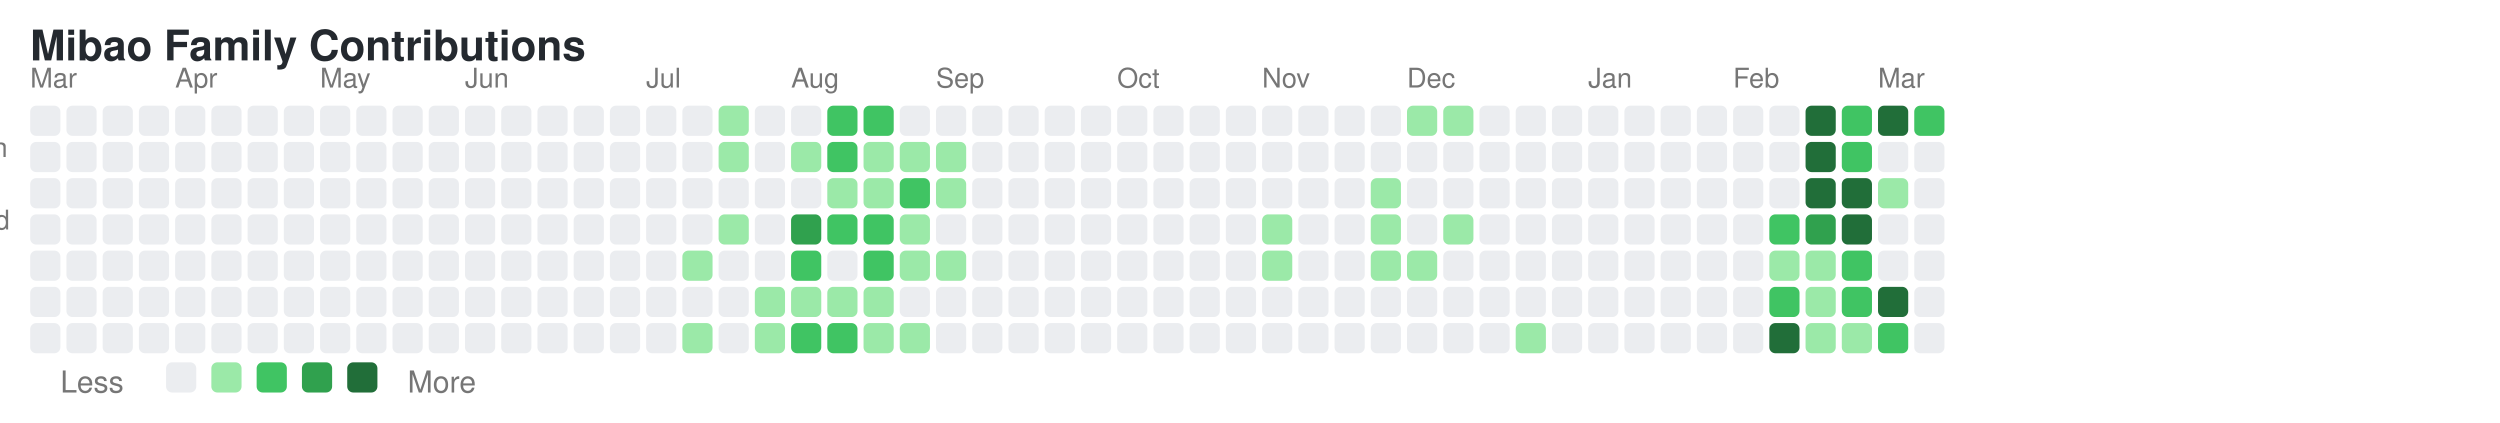
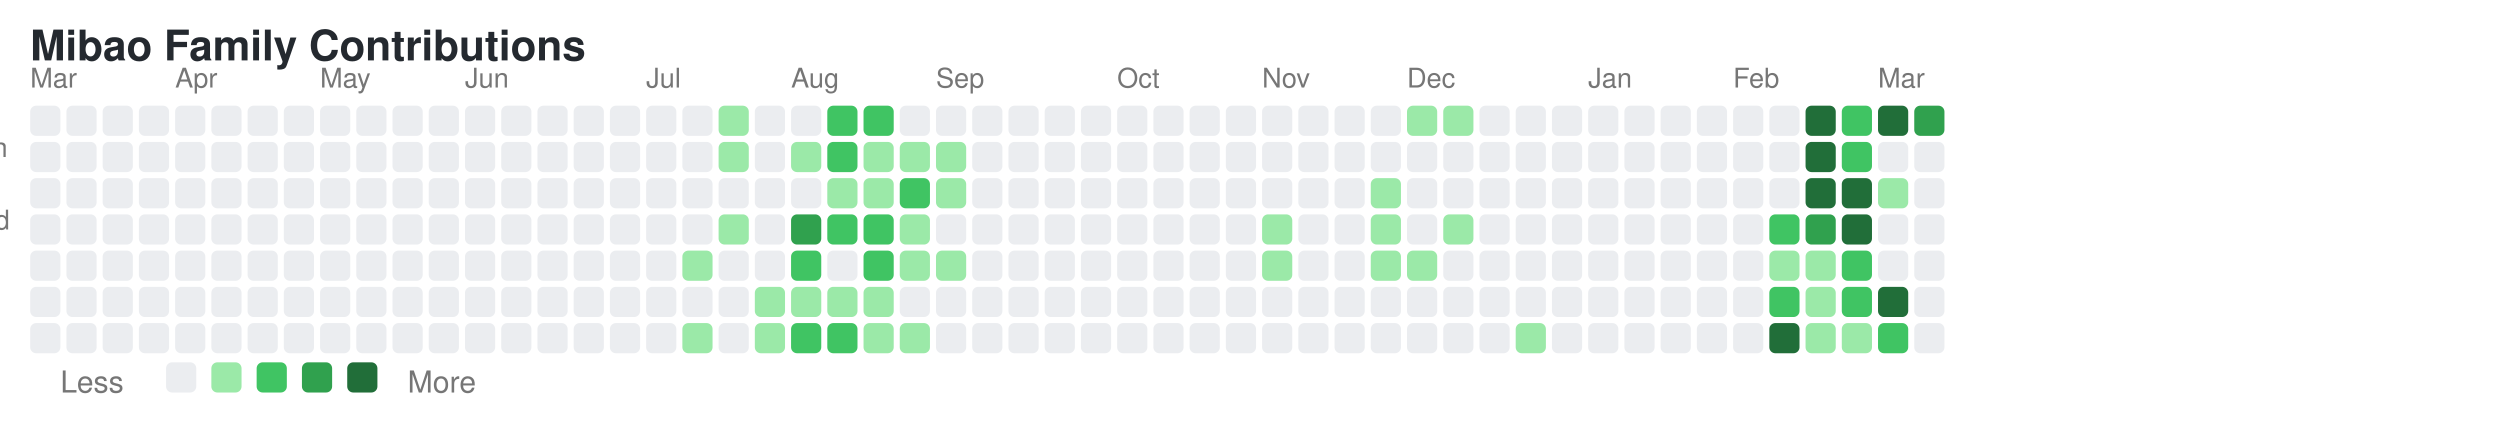
<svg xmlns="http://www.w3.org/2000/svg" width="828" height="140">
  <text x="10" y="20" font-family="-apple-system, BlinkMacSystemFont, Segoe UI, Helvetica, Arial, sans-serif" font-size="14" font-weight="600" fill="#24292f">Mibao Family Contributions</text>
  <g transform="translate(10, 35)">
    <text x="0" y="-6" font-family="-apple-system, BlinkMacSystemFont, Segoe UI, Helvetica, Arial, sans-serif" font-size="9" fill="#767676">Mar</text>
    <text x="48" y="-6" font-family="-apple-system, BlinkMacSystemFont, Segoe UI, Helvetica, Arial, sans-serif" font-size="9" fill="#767676">Apr</text>
    <text x="96" y="-6" font-family="-apple-system, BlinkMacSystemFont, Segoe UI, Helvetica, Arial, sans-serif" font-size="9" fill="#767676">May</text>
    <text x="144" y="-6" font-family="-apple-system, BlinkMacSystemFont, Segoe UI, Helvetica, Arial, sans-serif" font-size="9" fill="#767676">Jun</text>
    <text x="204" y="-6" font-family="-apple-system, BlinkMacSystemFont, Segoe UI, Helvetica, Arial, sans-serif" font-size="9" fill="#767676">Jul</text>
    <text x="252" y="-6" font-family="-apple-system, BlinkMacSystemFont, Segoe UI, Helvetica, Arial, sans-serif" font-size="9" fill="#767676">Aug</text>
    <text x="300" y="-6" font-family="-apple-system, BlinkMacSystemFont, Segoe UI, Helvetica, Arial, sans-serif" font-size="9" fill="#767676">Sep</text>
    <text x="360" y="-6" font-family="-apple-system, BlinkMacSystemFont, Segoe UI, Helvetica, Arial, sans-serif" font-size="9" fill="#767676">Oct</text>
    <text x="408" y="-6" font-family="-apple-system, BlinkMacSystemFont, Segoe UI, Helvetica, Arial, sans-serif" font-size="9" fill="#767676">Nov</text>
    <text x="456" y="-6" font-family="-apple-system, BlinkMacSystemFont, Segoe UI, Helvetica, Arial, sans-serif" font-size="9" fill="#767676">Dec</text>
    <text x="516" y="-6" font-family="-apple-system, BlinkMacSystemFont, Segoe UI, Helvetica, Arial, sans-serif" font-size="9" fill="#767676">Jan</text>
    <text x="564" y="-6" font-family="-apple-system, BlinkMacSystemFont, Segoe UI, Helvetica, Arial, sans-serif" font-size="9" fill="#767676">Feb</text>
    <text x="612" y="-6" font-family="-apple-system, BlinkMacSystemFont, Segoe UI, Helvetica, Arial, sans-serif" font-size="9" fill="#767676">Mar</text>
    <text x="-25" y="17.0" font-family="-apple-system, BlinkMacSystemFont, Segoe UI, Helvetica, Arial, sans-serif" font-size="9" fill="#767676">Mon</text>
    <text x="-25" y="41.0" font-family="-apple-system, BlinkMacSystemFont, Segoe UI, Helvetica, Arial, sans-serif" font-size="9" fill="#767676">Wed</text>
    <text x="-25" y="65.0" font-family="-apple-system, BlinkMacSystemFont, Segoe UI, Helvetica, Arial, sans-serif" font-size="9" fill="#767676">Fri</text>
    <rect x="0" y="0" width="10" height="10" fill="#ebedf0" rx="2" />
    <rect x="0" y="12" width="10" height="10" fill="#ebedf0" rx="2" />
    <rect x="0" y="24" width="10" height="10" fill="#ebedf0" rx="2" />
    <rect x="0" y="36" width="10" height="10" fill="#ebedf0" rx="2" />
    <rect x="0" y="48" width="10" height="10" fill="#ebedf0" rx="2" />
    <rect x="0" y="60" width="10" height="10" fill="#ebedf0" rx="2" />
    <rect x="0" y="72" width="10" height="10" fill="#ebedf0" rx="2" />
    <rect x="12" y="0" width="10" height="10" fill="#ebedf0" rx="2" />
    <rect x="12" y="12" width="10" height="10" fill="#ebedf0" rx="2" />
    <rect x="12" y="24" width="10" height="10" fill="#ebedf0" rx="2" />
    <rect x="12" y="36" width="10" height="10" fill="#ebedf0" rx="2" />
    <rect x="12" y="48" width="10" height="10" fill="#ebedf0" rx="2" />
    <rect x="12" y="60" width="10" height="10" fill="#ebedf0" rx="2" />
    <rect x="12" y="72" width="10" height="10" fill="#ebedf0" rx="2" />
    <rect x="24" y="0" width="10" height="10" fill="#ebedf0" rx="2" />
    <rect x="24" y="12" width="10" height="10" fill="#ebedf0" rx="2" />
    <rect x="24" y="24" width="10" height="10" fill="#ebedf0" rx="2" />
    <rect x="24" y="36" width="10" height="10" fill="#ebedf0" rx="2" />
    <rect x="24" y="48" width="10" height="10" fill="#ebedf0" rx="2" />
    <rect x="24" y="60" width="10" height="10" fill="#ebedf0" rx="2" />
    <rect x="24" y="72" width="10" height="10" fill="#ebedf0" rx="2" />
    <rect x="36" y="0" width="10" height="10" fill="#ebedf0" rx="2" />
    <rect x="36" y="12" width="10" height="10" fill="#ebedf0" rx="2" />
    <rect x="36" y="24" width="10" height="10" fill="#ebedf0" rx="2" />
    <rect x="36" y="36" width="10" height="10" fill="#ebedf0" rx="2" />
    <rect x="36" y="48" width="10" height="10" fill="#ebedf0" rx="2" />
    <rect x="36" y="60" width="10" height="10" fill="#ebedf0" rx="2" />
    <rect x="36" y="72" width="10" height="10" fill="#ebedf0" rx="2" />
    <rect x="48" y="0" width="10" height="10" fill="#ebedf0" rx="2" />
    <rect x="48" y="12" width="10" height="10" fill="#ebedf0" rx="2" />
    <rect x="48" y="24" width="10" height="10" fill="#ebedf0" rx="2" />
    <rect x="48" y="36" width="10" height="10" fill="#ebedf0" rx="2" />
    <rect x="48" y="48" width="10" height="10" fill="#ebedf0" rx="2" />
    <rect x="48" y="60" width="10" height="10" fill="#ebedf0" rx="2" />
    <rect x="48" y="72" width="10" height="10" fill="#ebedf0" rx="2" />
    <rect x="60" y="0" width="10" height="10" fill="#ebedf0" rx="2" />
    <rect x="60" y="12" width="10" height="10" fill="#ebedf0" rx="2" />
    <rect x="60" y="24" width="10" height="10" fill="#ebedf0" rx="2" />
    <rect x="60" y="36" width="10" height="10" fill="#ebedf0" rx="2" />
    <rect x="60" y="48" width="10" height="10" fill="#ebedf0" rx="2" />
    <rect x="60" y="60" width="10" height="10" fill="#ebedf0" rx="2" />
    <rect x="60" y="72" width="10" height="10" fill="#ebedf0" rx="2" />
    <rect x="72" y="0" width="10" height="10" fill="#ebedf0" rx="2" />
    <rect x="72" y="12" width="10" height="10" fill="#ebedf0" rx="2" />
    <rect x="72" y="24" width="10" height="10" fill="#ebedf0" rx="2" />
    <rect x="72" y="36" width="10" height="10" fill="#ebedf0" rx="2" />
    <rect x="72" y="48" width="10" height="10" fill="#ebedf0" rx="2" />
    <rect x="72" y="60" width="10" height="10" fill="#ebedf0" rx="2" />
    <rect x="72" y="72" width="10" height="10" fill="#ebedf0" rx="2" />
    <rect x="84" y="0" width="10" height="10" fill="#ebedf0" rx="2" />
    <rect x="84" y="12" width="10" height="10" fill="#ebedf0" rx="2" />
    <rect x="84" y="24" width="10" height="10" fill="#ebedf0" rx="2" />
    <rect x="84" y="36" width="10" height="10" fill="#ebedf0" rx="2" />
    <rect x="84" y="48" width="10" height="10" fill="#ebedf0" rx="2" />
    <rect x="84" y="60" width="10" height="10" fill="#ebedf0" rx="2" />
    <rect x="84" y="72" width="10" height="10" fill="#ebedf0" rx="2" />
    <rect x="96" y="0" width="10" height="10" fill="#ebedf0" rx="2" />
    <rect x="96" y="12" width="10" height="10" fill="#ebedf0" rx="2" />
    <rect x="96" y="24" width="10" height="10" fill="#ebedf0" rx="2" />
    <rect x="96" y="36" width="10" height="10" fill="#ebedf0" rx="2" />
    <rect x="96" y="48" width="10" height="10" fill="#ebedf0" rx="2" />
    <rect x="96" y="60" width="10" height="10" fill="#ebedf0" rx="2" />
    <rect x="96" y="72" width="10" height="10" fill="#ebedf0" rx="2" />
    <rect x="108" y="0" width="10" height="10" fill="#ebedf0" rx="2" />
    <rect x="108" y="12" width="10" height="10" fill="#ebedf0" rx="2" />
    <rect x="108" y="24" width="10" height="10" fill="#ebedf0" rx="2" />
    <rect x="108" y="36" width="10" height="10" fill="#ebedf0" rx="2" />
    <rect x="108" y="48" width="10" height="10" fill="#ebedf0" rx="2" />
    <rect x="108" y="60" width="10" height="10" fill="#ebedf0" rx="2" />
    <rect x="108" y="72" width="10" height="10" fill="#ebedf0" rx="2" />
    <rect x="120" y="0" width="10" height="10" fill="#ebedf0" rx="2" />
    <rect x="120" y="12" width="10" height="10" fill="#ebedf0" rx="2" />
    <rect x="120" y="24" width="10" height="10" fill="#ebedf0" rx="2" />
    <rect x="120" y="36" width="10" height="10" fill="#ebedf0" rx="2" />
    <rect x="120" y="48" width="10" height="10" fill="#ebedf0" rx="2" />
    <rect x="120" y="60" width="10" height="10" fill="#ebedf0" rx="2" />
    <rect x="120" y="72" width="10" height="10" fill="#ebedf0" rx="2" />
    <rect x="132" y="0" width="10" height="10" fill="#ebedf0" rx="2" />
    <rect x="132" y="12" width="10" height="10" fill="#ebedf0" rx="2" />
    <rect x="132" y="24" width="10" height="10" fill="#ebedf0" rx="2" />
    <rect x="132" y="36" width="10" height="10" fill="#ebedf0" rx="2" />
    <rect x="132" y="48" width="10" height="10" fill="#ebedf0" rx="2" />
    <rect x="132" y="60" width="10" height="10" fill="#ebedf0" rx="2" />
    <rect x="132" y="72" width="10" height="10" fill="#ebedf0" rx="2" />
    <rect x="144" y="0" width="10" height="10" fill="#ebedf0" rx="2" />
    <rect x="144" y="12" width="10" height="10" fill="#ebedf0" rx="2" />
    <rect x="144" y="24" width="10" height="10" fill="#ebedf0" rx="2" />
    <rect x="144" y="36" width="10" height="10" fill="#ebedf0" rx="2" />
    <rect x="144" y="48" width="10" height="10" fill="#ebedf0" rx="2" />
    <rect x="144" y="60" width="10" height="10" fill="#ebedf0" rx="2" />
    <rect x="144" y="72" width="10" height="10" fill="#ebedf0" rx="2" />
    <rect x="156" y="0" width="10" height="10" fill="#ebedf0" rx="2" />
    <rect x="156" y="12" width="10" height="10" fill="#ebedf0" rx="2" />
    <rect x="156" y="24" width="10" height="10" fill="#ebedf0" rx="2" />
    <rect x="156" y="36" width="10" height="10" fill="#ebedf0" rx="2" />
    <rect x="156" y="48" width="10" height="10" fill="#ebedf0" rx="2" />
    <rect x="156" y="60" width="10" height="10" fill="#ebedf0" rx="2" />
    <rect x="156" y="72" width="10" height="10" fill="#ebedf0" rx="2" />
    <rect x="168" y="0" width="10" height="10" fill="#ebedf0" rx="2" />
    <rect x="168" y="12" width="10" height="10" fill="#ebedf0" rx="2" />
    <rect x="168" y="24" width="10" height="10" fill="#ebedf0" rx="2" />
    <rect x="168" y="36" width="10" height="10" fill="#ebedf0" rx="2" />
    <rect x="168" y="48" width="10" height="10" fill="#ebedf0" rx="2" />
    <rect x="168" y="60" width="10" height="10" fill="#ebedf0" rx="2" />
    <rect x="168" y="72" width="10" height="10" fill="#ebedf0" rx="2" />
    <rect x="180" y="0" width="10" height="10" fill="#ebedf0" rx="2" />
    <rect x="180" y="12" width="10" height="10" fill="#ebedf0" rx="2" />
    <rect x="180" y="24" width="10" height="10" fill="#ebedf0" rx="2" />
    <rect x="180" y="36" width="10" height="10" fill="#ebedf0" rx="2" />
    <rect x="180" y="48" width="10" height="10" fill="#ebedf0" rx="2" />
    <rect x="180" y="60" width="10" height="10" fill="#ebedf0" rx="2" />
    <rect x="180" y="72" width="10" height="10" fill="#ebedf0" rx="2" />
    <rect x="192" y="0" width="10" height="10" fill="#ebedf0" rx="2" />
    <rect x="192" y="12" width="10" height="10" fill="#ebedf0" rx="2" />
    <rect x="192" y="24" width="10" height="10" fill="#ebedf0" rx="2" />
    <rect x="192" y="36" width="10" height="10" fill="#ebedf0" rx="2" />
    <rect x="192" y="48" width="10" height="10" fill="#ebedf0" rx="2" />
    <rect x="192" y="60" width="10" height="10" fill="#ebedf0" rx="2" />
    <rect x="192" y="72" width="10" height="10" fill="#ebedf0" rx="2" />
    <rect x="204" y="0" width="10" height="10" fill="#ebedf0" rx="2" />
    <rect x="204" y="12" width="10" height="10" fill="#ebedf0" rx="2" />
    <rect x="204" y="24" width="10" height="10" fill="#ebedf0" rx="2" />
    <rect x="204" y="36" width="10" height="10" fill="#ebedf0" rx="2" />
    <rect x="204" y="48" width="10" height="10" fill="#ebedf0" rx="2" />
    <rect x="204" y="60" width="10" height="10" fill="#ebedf0" rx="2" />
    <rect x="204" y="72" width="10" height="10" fill="#ebedf0" rx="2" />
    <rect x="216" y="0" width="10" height="10" fill="#ebedf0" rx="2" />
    <rect x="216" y="12" width="10" height="10" fill="#ebedf0" rx="2" />
    <rect x="216" y="24" width="10" height="10" fill="#ebedf0" rx="2" />
    <rect x="216" y="36" width="10" height="10" fill="#ebedf0" rx="2" />
    <rect x="216" y="48" width="10" height="10" fill="#9be9a8" rx="2" />
    <rect x="216" y="60" width="10" height="10" fill="#ebedf0" rx="2" />
    <rect x="216" y="72" width="10" height="10" fill="#9be9a8" rx="2" />
    <rect x="228" y="0" width="10" height="10" fill="#9be9a8" rx="2" />
    <rect x="228" y="12" width="10" height="10" fill="#9be9a8" rx="2" />
    <rect x="228" y="24" width="10" height="10" fill="#ebedf0" rx="2" />
    <rect x="228" y="36" width="10" height="10" fill="#9be9a8" rx="2" />
    <rect x="228" y="48" width="10" height="10" fill="#ebedf0" rx="2" />
    <rect x="228" y="60" width="10" height="10" fill="#ebedf0" rx="2" />
    <rect x="228" y="72" width="10" height="10" fill="#ebedf0" rx="2" />
    <rect x="240" y="0" width="10" height="10" fill="#ebedf0" rx="2" />
    <rect x="240" y="12" width="10" height="10" fill="#ebedf0" rx="2" />
    <rect x="240" y="24" width="10" height="10" fill="#ebedf0" rx="2" />
    <rect x="240" y="36" width="10" height="10" fill="#ebedf0" rx="2" />
    <rect x="240" y="48" width="10" height="10" fill="#ebedf0" rx="2" />
    <rect x="240" y="60" width="10" height="10" fill="#9be9a8" rx="2" />
    <rect x="240" y="72" width="10" height="10" fill="#9be9a8" rx="2" />
    <rect x="252" y="0" width="10" height="10" fill="#ebedf0" rx="2" />
    <rect x="252" y="12" width="10" height="10" fill="#9be9a8" rx="2" />
    <rect x="252" y="24" width="10" height="10" fill="#ebedf0" rx="2" />
    <rect x="252" y="36" width="10" height="10" fill="#30a14e" rx="2" />
    <rect x="252" y="48" width="10" height="10" fill="#40c463" rx="2" />
    <rect x="252" y="60" width="10" height="10" fill="#9be9a8" rx="2" />
    <rect x="252" y="72" width="10" height="10" fill="#40c463" rx="2" />
    <rect x="264" y="0" width="10" height="10" fill="#40c463" rx="2" />
    <rect x="264" y="12" width="10" height="10" fill="#40c463" rx="2" />
    <rect x="264" y="24" width="10" height="10" fill="#9be9a8" rx="2" />
    <rect x="264" y="36" width="10" height="10" fill="#40c463" rx="2" />
    <rect x="264" y="48" width="10" height="10" fill="#ebedf0" rx="2" />
    <rect x="264" y="60" width="10" height="10" fill="#9be9a8" rx="2" />
    <rect x="264" y="72" width="10" height="10" fill="#40c463" rx="2" />
    <rect x="276" y="0" width="10" height="10" fill="#40c463" rx="2" />
    <rect x="276" y="12" width="10" height="10" fill="#9be9a8" rx="2" />
    <rect x="276" y="24" width="10" height="10" fill="#9be9a8" rx="2" />
    <rect x="276" y="36" width="10" height="10" fill="#40c463" rx="2" />
    <rect x="276" y="48" width="10" height="10" fill="#40c463" rx="2" />
    <rect x="276" y="60" width="10" height="10" fill="#9be9a8" rx="2" />
    <rect x="276" y="72" width="10" height="10" fill="#9be9a8" rx="2" />
    <rect x="288" y="0" width="10" height="10" fill="#ebedf0" rx="2" />
    <rect x="288" y="12" width="10" height="10" fill="#9be9a8" rx="2" />
    <rect x="288" y="24" width="10" height="10" fill="#40c463" rx="2" />
    <rect x="288" y="36" width="10" height="10" fill="#9be9a8" rx="2" />
    <rect x="288" y="48" width="10" height="10" fill="#9be9a8" rx="2" />
    <rect x="288" y="60" width="10" height="10" fill="#ebedf0" rx="2" />
    <rect x="288" y="72" width="10" height="10" fill="#9be9a8" rx="2" />
    <rect x="300" y="0" width="10" height="10" fill="#ebedf0" rx="2" />
    <rect x="300" y="12" width="10" height="10" fill="#9be9a8" rx="2" />
    <rect x="300" y="24" width="10" height="10" fill="#9be9a8" rx="2" />
    <rect x="300" y="36" width="10" height="10" fill="#ebedf0" rx="2" />
    <rect x="300" y="48" width="10" height="10" fill="#9be9a8" rx="2" />
    <rect x="300" y="60" width="10" height="10" fill="#ebedf0" rx="2" />
    <rect x="300" y="72" width="10" height="10" fill="#ebedf0" rx="2" />
    <rect x="312" y="0" width="10" height="10" fill="#ebedf0" rx="2" />
    <rect x="312" y="12" width="10" height="10" fill="#ebedf0" rx="2" />
    <rect x="312" y="24" width="10" height="10" fill="#ebedf0" rx="2" />
    <rect x="312" y="36" width="10" height="10" fill="#ebedf0" rx="2" />
    <rect x="312" y="48" width="10" height="10" fill="#ebedf0" rx="2" />
    <rect x="312" y="60" width="10" height="10" fill="#ebedf0" rx="2" />
    <rect x="312" y="72" width="10" height="10" fill="#ebedf0" rx="2" />
    <rect x="324" y="0" width="10" height="10" fill="#ebedf0" rx="2" />
    <rect x="324" y="12" width="10" height="10" fill="#ebedf0" rx="2" />
    <rect x="324" y="24" width="10" height="10" fill="#ebedf0" rx="2" />
    <rect x="324" y="36" width="10" height="10" fill="#ebedf0" rx="2" />
    <rect x="324" y="48" width="10" height="10" fill="#ebedf0" rx="2" />
    <rect x="324" y="60" width="10" height="10" fill="#ebedf0" rx="2" />
    <rect x="324" y="72" width="10" height="10" fill="#ebedf0" rx="2" />
    <rect x="336" y="0" width="10" height="10" fill="#ebedf0" rx="2" />
    <rect x="336" y="12" width="10" height="10" fill="#ebedf0" rx="2" />
    <rect x="336" y="24" width="10" height="10" fill="#ebedf0" rx="2" />
    <rect x="336" y="36" width="10" height="10" fill="#ebedf0" rx="2" />
    <rect x="336" y="48" width="10" height="10" fill="#ebedf0" rx="2" />
    <rect x="336" y="60" width="10" height="10" fill="#ebedf0" rx="2" />
    <rect x="336" y="72" width="10" height="10" fill="#ebedf0" rx="2" />
    <rect x="348" y="0" width="10" height="10" fill="#ebedf0" rx="2" />
    <rect x="348" y="12" width="10" height="10" fill="#ebedf0" rx="2" />
    <rect x="348" y="24" width="10" height="10" fill="#ebedf0" rx="2" />
    <rect x="348" y="36" width="10" height="10" fill="#ebedf0" rx="2" />
    <rect x="348" y="48" width="10" height="10" fill="#ebedf0" rx="2" />
    <rect x="348" y="60" width="10" height="10" fill="#ebedf0" rx="2" />
    <rect x="348" y="72" width="10" height="10" fill="#ebedf0" rx="2" />
    <rect x="360" y="0" width="10" height="10" fill="#ebedf0" rx="2" />
    <rect x="360" y="12" width="10" height="10" fill="#ebedf0" rx="2" />
    <rect x="360" y="24" width="10" height="10" fill="#ebedf0" rx="2" />
    <rect x="360" y="36" width="10" height="10" fill="#ebedf0" rx="2" />
    <rect x="360" y="48" width="10" height="10" fill="#ebedf0" rx="2" />
    <rect x="360" y="60" width="10" height="10" fill="#ebedf0" rx="2" />
    <rect x="360" y="72" width="10" height="10" fill="#ebedf0" rx="2" />
    <rect x="372" y="0" width="10" height="10" fill="#ebedf0" rx="2" />
    <rect x="372" y="12" width="10" height="10" fill="#ebedf0" rx="2" />
    <rect x="372" y="24" width="10" height="10" fill="#ebedf0" rx="2" />
    <rect x="372" y="36" width="10" height="10" fill="#ebedf0" rx="2" />
    <rect x="372" y="48" width="10" height="10" fill="#ebedf0" rx="2" />
    <rect x="372" y="60" width="10" height="10" fill="#ebedf0" rx="2" />
    <rect x="372" y="72" width="10" height="10" fill="#ebedf0" rx="2" />
    <rect x="384" y="0" width="10" height="10" fill="#ebedf0" rx="2" />
    <rect x="384" y="12" width="10" height="10" fill="#ebedf0" rx="2" />
    <rect x="384" y="24" width="10" height="10" fill="#ebedf0" rx="2" />
    <rect x="384" y="36" width="10" height="10" fill="#ebedf0" rx="2" />
    <rect x="384" y="48" width="10" height="10" fill="#ebedf0" rx="2" />
    <rect x="384" y="60" width="10" height="10" fill="#ebedf0" rx="2" />
    <rect x="384" y="72" width="10" height="10" fill="#ebedf0" rx="2" />
    <rect x="396" y="0" width="10" height="10" fill="#ebedf0" rx="2" />
    <rect x="396" y="12" width="10" height="10" fill="#ebedf0" rx="2" />
    <rect x="396" y="24" width="10" height="10" fill="#ebedf0" rx="2" />
    <rect x="396" y="36" width="10" height="10" fill="#ebedf0" rx="2" />
    <rect x="396" y="48" width="10" height="10" fill="#ebedf0" rx="2" />
    <rect x="396" y="60" width="10" height="10" fill="#ebedf0" rx="2" />
    <rect x="396" y="72" width="10" height="10" fill="#ebedf0" rx="2" />
    <rect x="408" y="0" width="10" height="10" fill="#ebedf0" rx="2" />
    <rect x="408" y="12" width="10" height="10" fill="#ebedf0" rx="2" />
    <rect x="408" y="24" width="10" height="10" fill="#ebedf0" rx="2" />
    <rect x="408" y="36" width="10" height="10" fill="#9be9a8" rx="2" />
    <rect x="408" y="48" width="10" height="10" fill="#9be9a8" rx="2" />
    <rect x="408" y="60" width="10" height="10" fill="#ebedf0" rx="2" />
    <rect x="408" y="72" width="10" height="10" fill="#ebedf0" rx="2" />
    <rect x="420" y="0" width="10" height="10" fill="#ebedf0" rx="2" />
    <rect x="420" y="12" width="10" height="10" fill="#ebedf0" rx="2" />
    <rect x="420" y="24" width="10" height="10" fill="#ebedf0" rx="2" />
    <rect x="420" y="36" width="10" height="10" fill="#ebedf0" rx="2" />
    <rect x="420" y="48" width="10" height="10" fill="#ebedf0" rx="2" />
    <rect x="420" y="60" width="10" height="10" fill="#ebedf0" rx="2" />
    <rect x="420" y="72" width="10" height="10" fill="#ebedf0" rx="2" />
    <rect x="432" y="0" width="10" height="10" fill="#ebedf0" rx="2" />
    <rect x="432" y="12" width="10" height="10" fill="#ebedf0" rx="2" />
    <rect x="432" y="24" width="10" height="10" fill="#ebedf0" rx="2" />
    <rect x="432" y="36" width="10" height="10" fill="#ebedf0" rx="2" />
    <rect x="432" y="48" width="10" height="10" fill="#ebedf0" rx="2" />
    <rect x="432" y="60" width="10" height="10" fill="#ebedf0" rx="2" />
    <rect x="432" y="72" width="10" height="10" fill="#ebedf0" rx="2" />
    <rect x="444" y="0" width="10" height="10" fill="#ebedf0" rx="2" />
    <rect x="444" y="12" width="10" height="10" fill="#ebedf0" rx="2" />
    <rect x="444" y="24" width="10" height="10" fill="#9be9a8" rx="2" />
    <rect x="444" y="36" width="10" height="10" fill="#9be9a8" rx="2" />
    <rect x="444" y="48" width="10" height="10" fill="#9be9a8" rx="2" />
    <rect x="444" y="60" width="10" height="10" fill="#ebedf0" rx="2" />
    <rect x="444" y="72" width="10" height="10" fill="#ebedf0" rx="2" />
    <rect x="456" y="0" width="10" height="10" fill="#9be9a8" rx="2" />
    <rect x="456" y="12" width="10" height="10" fill="#ebedf0" rx="2" />
    <rect x="456" y="24" width="10" height="10" fill="#ebedf0" rx="2" />
    <rect x="456" y="36" width="10" height="10" fill="#ebedf0" rx="2" />
    <rect x="456" y="48" width="10" height="10" fill="#9be9a8" rx="2" />
    <rect x="456" y="60" width="10" height="10" fill="#ebedf0" rx="2" />
    <rect x="456" y="72" width="10" height="10" fill="#ebedf0" rx="2" />
    <rect x="468" y="0" width="10" height="10" fill="#9be9a8" rx="2" />
    <rect x="468" y="12" width="10" height="10" fill="#ebedf0" rx="2" />
    <rect x="468" y="24" width="10" height="10" fill="#ebedf0" rx="2" />
    <rect x="468" y="36" width="10" height="10" fill="#9be9a8" rx="2" />
    <rect x="468" y="48" width="10" height="10" fill="#ebedf0" rx="2" />
    <rect x="468" y="60" width="10" height="10" fill="#ebedf0" rx="2" />
    <rect x="468" y="72" width="10" height="10" fill="#ebedf0" rx="2" />
    <rect x="480" y="0" width="10" height="10" fill="#ebedf0" rx="2" />
    <rect x="480" y="12" width="10" height="10" fill="#ebedf0" rx="2" />
    <rect x="480" y="24" width="10" height="10" fill="#ebedf0" rx="2" />
    <rect x="480" y="36" width="10" height="10" fill="#ebedf0" rx="2" />
    <rect x="480" y="48" width="10" height="10" fill="#ebedf0" rx="2" />
    <rect x="480" y="60" width="10" height="10" fill="#ebedf0" rx="2" />
    <rect x="480" y="72" width="10" height="10" fill="#ebedf0" rx="2" />
    <rect x="492" y="0" width="10" height="10" fill="#ebedf0" rx="2" />
    <rect x="492" y="12" width="10" height="10" fill="#ebedf0" rx="2" />
    <rect x="492" y="24" width="10" height="10" fill="#ebedf0" rx="2" />
    <rect x="492" y="36" width="10" height="10" fill="#ebedf0" rx="2" />
    <rect x="492" y="48" width="10" height="10" fill="#ebedf0" rx="2" />
    <rect x="492" y="60" width="10" height="10" fill="#ebedf0" rx="2" />
    <rect x="492" y="72" width="10" height="10" fill="#9be9a8" rx="2" />
    <rect x="504" y="0" width="10" height="10" fill="#ebedf0" rx="2" />
    <rect x="504" y="12" width="10" height="10" fill="#ebedf0" rx="2" />
    <rect x="504" y="24" width="10" height="10" fill="#ebedf0" rx="2" />
    <rect x="504" y="36" width="10" height="10" fill="#ebedf0" rx="2" />
    <rect x="504" y="48" width="10" height="10" fill="#ebedf0" rx="2" />
    <rect x="504" y="60" width="10" height="10" fill="#ebedf0" rx="2" />
    <rect x="504" y="72" width="10" height="10" fill="#ebedf0" rx="2" />
    <rect x="516" y="0" width="10" height="10" fill="#ebedf0" rx="2" />
    <rect x="516" y="12" width="10" height="10" fill="#ebedf0" rx="2" />
    <rect x="516" y="24" width="10" height="10" fill="#ebedf0" rx="2" />
    <rect x="516" y="36" width="10" height="10" fill="#ebedf0" rx="2" />
    <rect x="516" y="48" width="10" height="10" fill="#ebedf0" rx="2" />
    <rect x="516" y="60" width="10" height="10" fill="#ebedf0" rx="2" />
    <rect x="516" y="72" width="10" height="10" fill="#ebedf0" rx="2" />
    <rect x="528" y="0" width="10" height="10" fill="#ebedf0" rx="2" />
    <rect x="528" y="12" width="10" height="10" fill="#ebedf0" rx="2" />
    <rect x="528" y="24" width="10" height="10" fill="#ebedf0" rx="2" />
    <rect x="528" y="36" width="10" height="10" fill="#ebedf0" rx="2" />
    <rect x="528" y="48" width="10" height="10" fill="#ebedf0" rx="2" />
    <rect x="528" y="60" width="10" height="10" fill="#ebedf0" rx="2" />
    <rect x="528" y="72" width="10" height="10" fill="#ebedf0" rx="2" />
    <rect x="540" y="0" width="10" height="10" fill="#ebedf0" rx="2" />
    <rect x="540" y="12" width="10" height="10" fill="#ebedf0" rx="2" />
    <rect x="540" y="24" width="10" height="10" fill="#ebedf0" rx="2" />
    <rect x="540" y="36" width="10" height="10" fill="#ebedf0" rx="2" />
    <rect x="540" y="48" width="10" height="10" fill="#ebedf0" rx="2" />
    <rect x="540" y="60" width="10" height="10" fill="#ebedf0" rx="2" />
    <rect x="540" y="72" width="10" height="10" fill="#ebedf0" rx="2" />
    <rect x="552" y="0" width="10" height="10" fill="#ebedf0" rx="2" />
    <rect x="552" y="12" width="10" height="10" fill="#ebedf0" rx="2" />
    <rect x="552" y="24" width="10" height="10" fill="#ebedf0" rx="2" />
    <rect x="552" y="36" width="10" height="10" fill="#ebedf0" rx="2" />
    <rect x="552" y="48" width="10" height="10" fill="#ebedf0" rx="2" />
    <rect x="552" y="60" width="10" height="10" fill="#ebedf0" rx="2" />
    <rect x="552" y="72" width="10" height="10" fill="#ebedf0" rx="2" />
    <rect x="564" y="0" width="10" height="10" fill="#ebedf0" rx="2" />
    <rect x="564" y="12" width="10" height="10" fill="#ebedf0" rx="2" />
    <rect x="564" y="24" width="10" height="10" fill="#ebedf0" rx="2" />
    <rect x="564" y="36" width="10" height="10" fill="#ebedf0" rx="2" />
    <rect x="564" y="48" width="10" height="10" fill="#ebedf0" rx="2" />
    <rect x="564" y="60" width="10" height="10" fill="#ebedf0" rx="2" />
    <rect x="564" y="72" width="10" height="10" fill="#ebedf0" rx="2" />
    <rect x="576" y="0" width="10" height="10" fill="#ebedf0" rx="2" />
    <rect x="576" y="12" width="10" height="10" fill="#ebedf0" rx="2" />
    <rect x="576" y="24" width="10" height="10" fill="#ebedf0" rx="2" />
    <rect x="576" y="36" width="10" height="10" fill="#40c463" rx="2" />
    <rect x="576" y="48" width="10" height="10" fill="#9be9a8" rx="2" />
    <rect x="576" y="60" width="10" height="10" fill="#40c463" rx="2" />
    <rect x="576" y="72" width="10" height="10" fill="#216e39" rx="2" />
    <rect x="588" y="0" width="10" height="10" fill="#216e39" rx="2" />
    <rect x="588" y="12" width="10" height="10" fill="#216e39" rx="2" />
    <rect x="588" y="24" width="10" height="10" fill="#216e39" rx="2" />
    <rect x="588" y="36" width="10" height="10" fill="#30a14e" rx="2" />
    <rect x="588" y="48" width="10" height="10" fill="#9be9a8" rx="2" />
    <rect x="588" y="60" width="10" height="10" fill="#9be9a8" rx="2" />
    <rect x="588" y="72" width="10" height="10" fill="#9be9a8" rx="2" />
    <rect x="600" y="0" width="10" height="10" fill="#40c463" rx="2" />
    <rect x="600" y="12" width="10" height="10" fill="#40c463" rx="2" />
    <rect x="600" y="24" width="10" height="10" fill="#216e39" rx="2" />
    <rect x="600" y="36" width="10" height="10" fill="#216e39" rx="2" />
    <rect x="600" y="48" width="10" height="10" fill="#40c463" rx="2" />
    <rect x="600" y="60" width="10" height="10" fill="#40c463" rx="2" />
    <rect x="600" y="72" width="10" height="10" fill="#9be9a8" rx="2" />
    <rect x="612" y="0" width="10" height="10" fill="#216e39" rx="2" />
    <rect x="612" y="12" width="10" height="10" fill="#ebedf0" rx="2" />
    <rect x="612" y="24" width="10" height="10" fill="#9be9a8" rx="2" />
    <rect x="612" y="36" width="10" height="10" fill="#ebedf0" rx="2" />
    <rect x="612" y="48" width="10" height="10" fill="#ebedf0" rx="2" />
    <rect x="612" y="60" width="10" height="10" fill="#216e39" rx="2" />
    <rect x="612" y="72" width="10" height="10" fill="#40c463" rx="2" />
-     <rect x="624" y="0" width="10" height="10" fill="#40c463" rx="2" />
+     <rect x="624" y="0" width="10" height="10" fill="#30a14e" rx="2" />
    <rect x="624" y="12" width="10" height="10" fill="#ebedf0" rx="2" />
    <rect x="624" y="24" width="10" height="10" fill="#ebedf0" rx="2" />
    <rect x="624" y="36" width="10" height="10" fill="#ebedf0" rx="2" />
    <rect x="624" y="48" width="10" height="10" fill="#ebedf0" rx="2" />
    <rect x="624" y="60" width="10" height="10" fill="#ebedf0" rx="2" />
    <rect x="624" y="72" width="10" height="10" fill="#ebedf0" rx="2" />
    <text x="10" y="95" font-family="-apple-system, BlinkMacSystemFont, Segoe UI, Helvetica, Arial, sans-serif" font-size="10" fill="#767676">Less</text>
    <rect x="45" y="85" width="10" height="10" fill="#ebedf0" rx="2" />
    <rect x="60" y="85" width="10" height="10" fill="#9be9a8" rx="2" />
    <rect x="75" y="85" width="10" height="10" fill="#40c463" rx="2" />
    <rect x="90" y="85" width="10" height="10" fill="#30a14e" rx="2" />
    <rect x="105" y="85" width="10" height="10" fill="#216e39" rx="2" />
    <text x="125" y="95" font-family="-apple-system, BlinkMacSystemFont, Segoe UI, Helvetica, Arial, sans-serif" font-size="10" fill="#767676">More</text>
  </g>
</svg>
